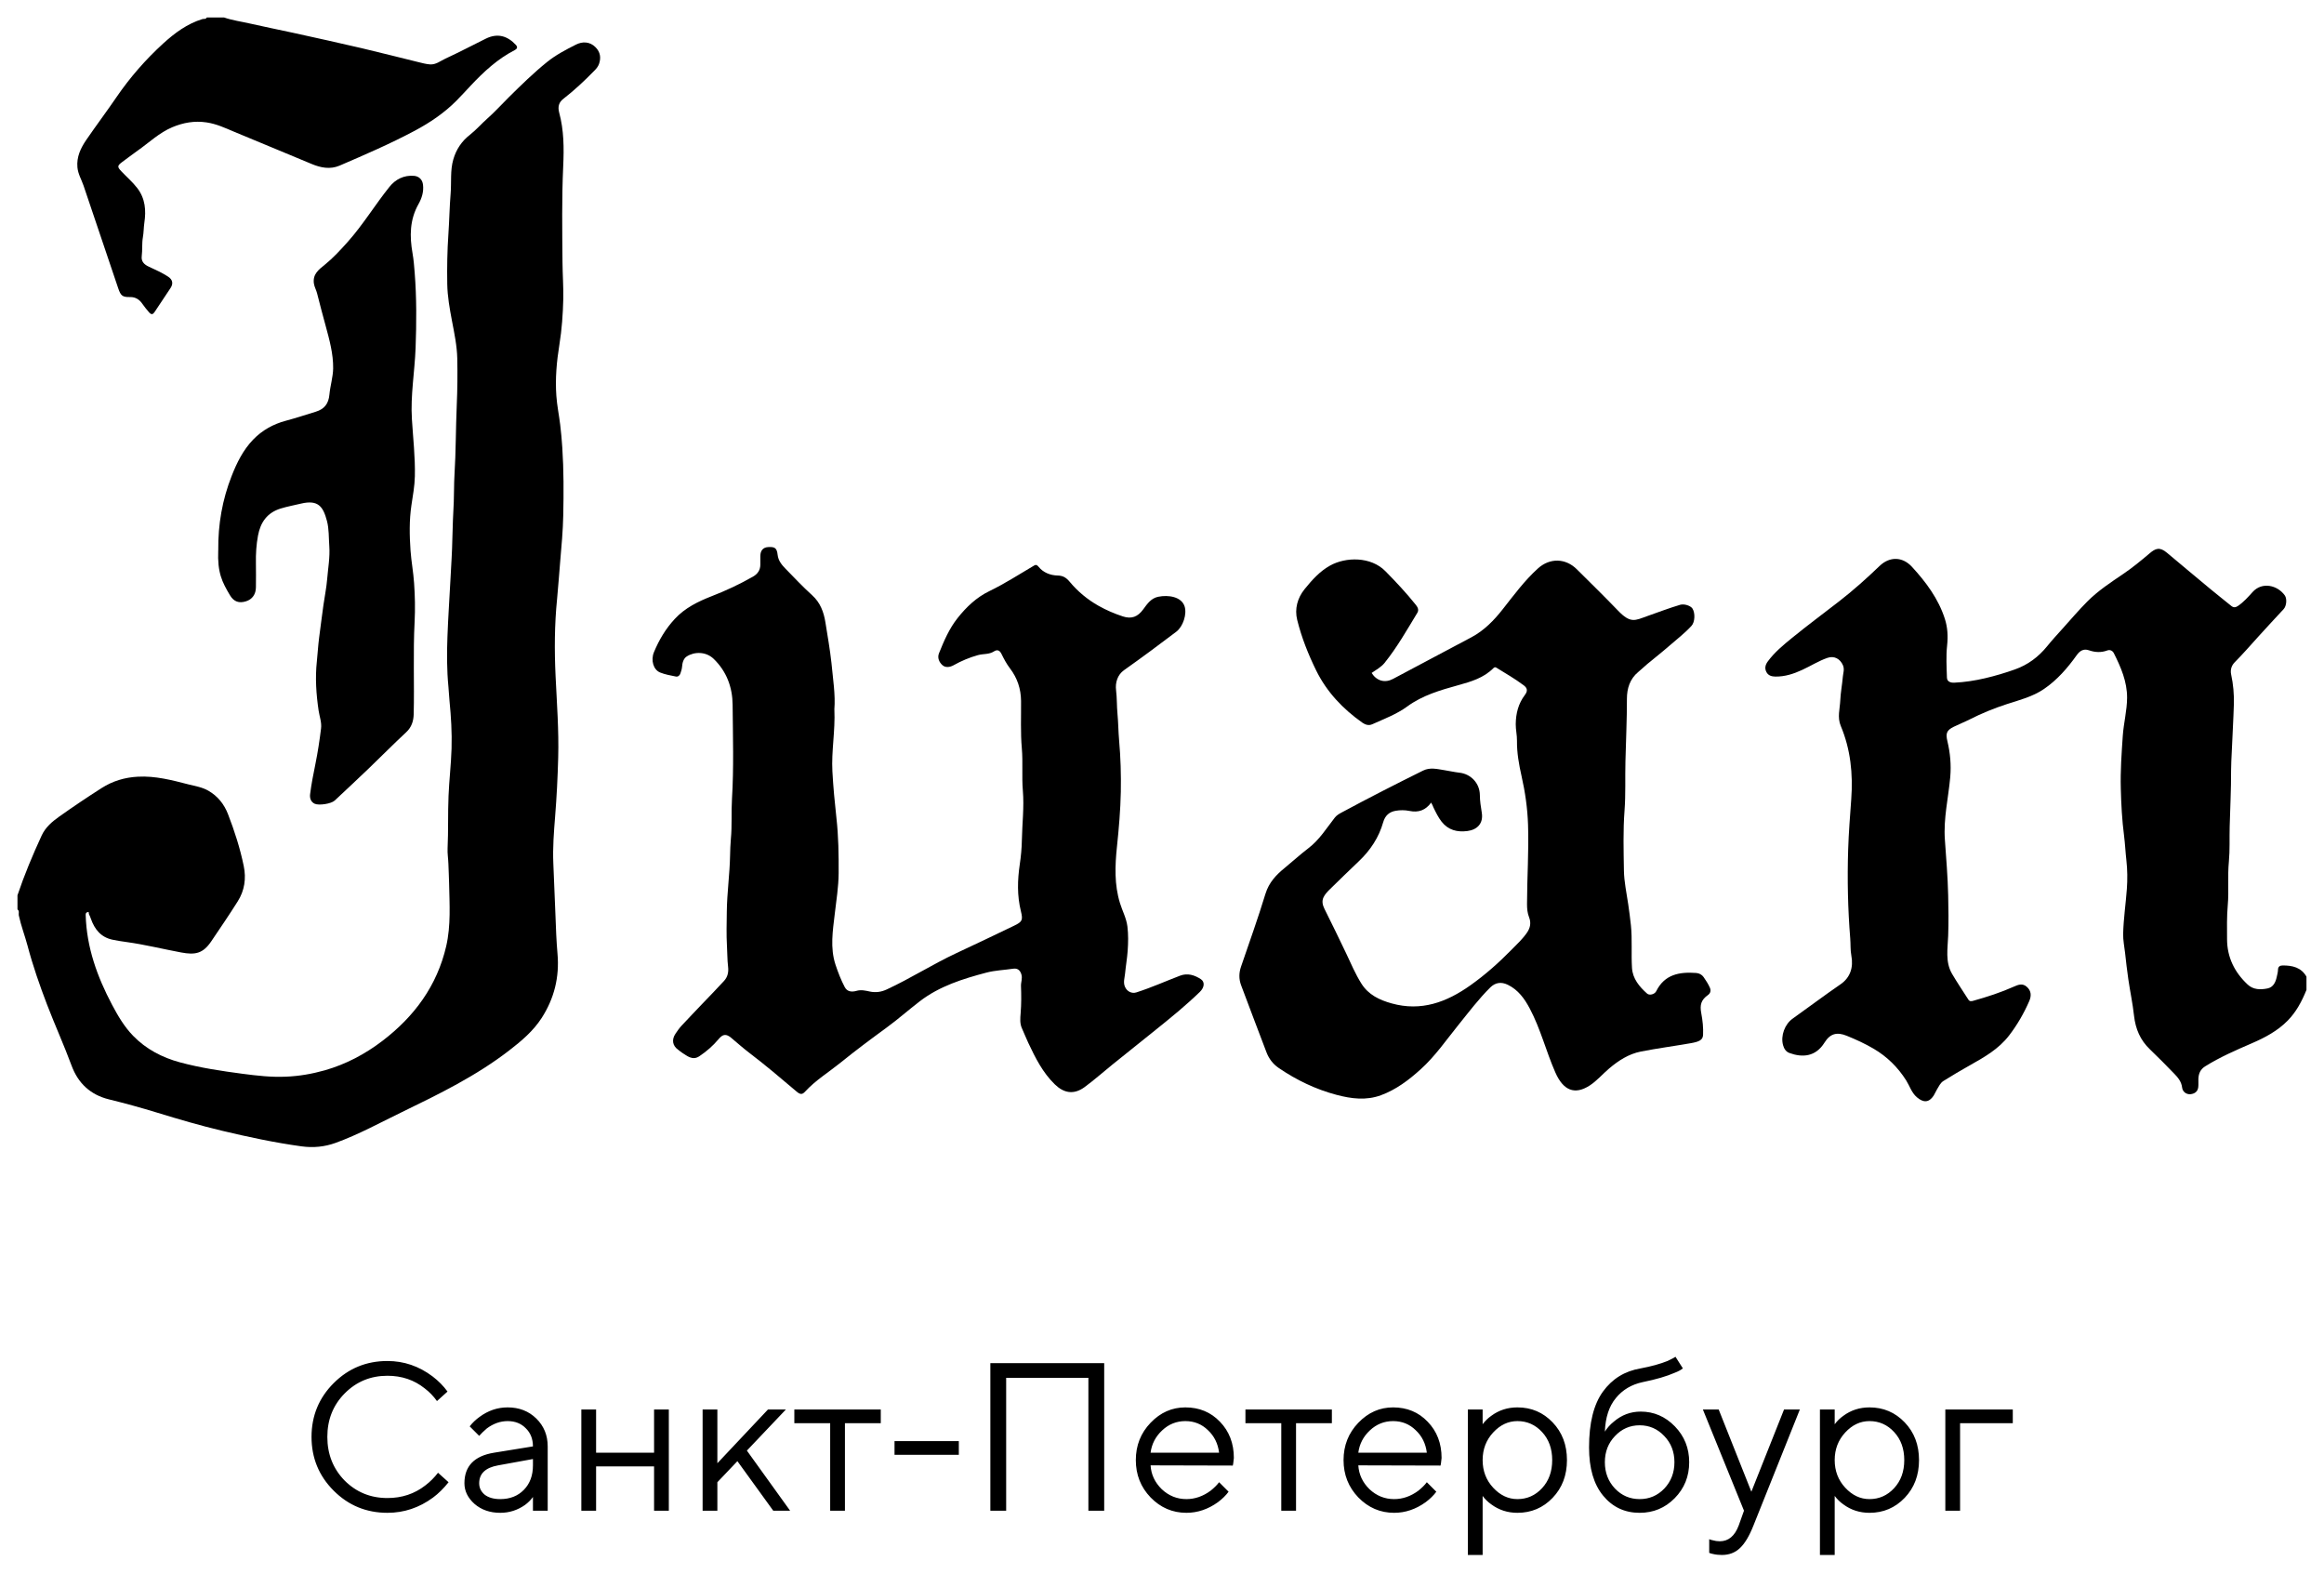
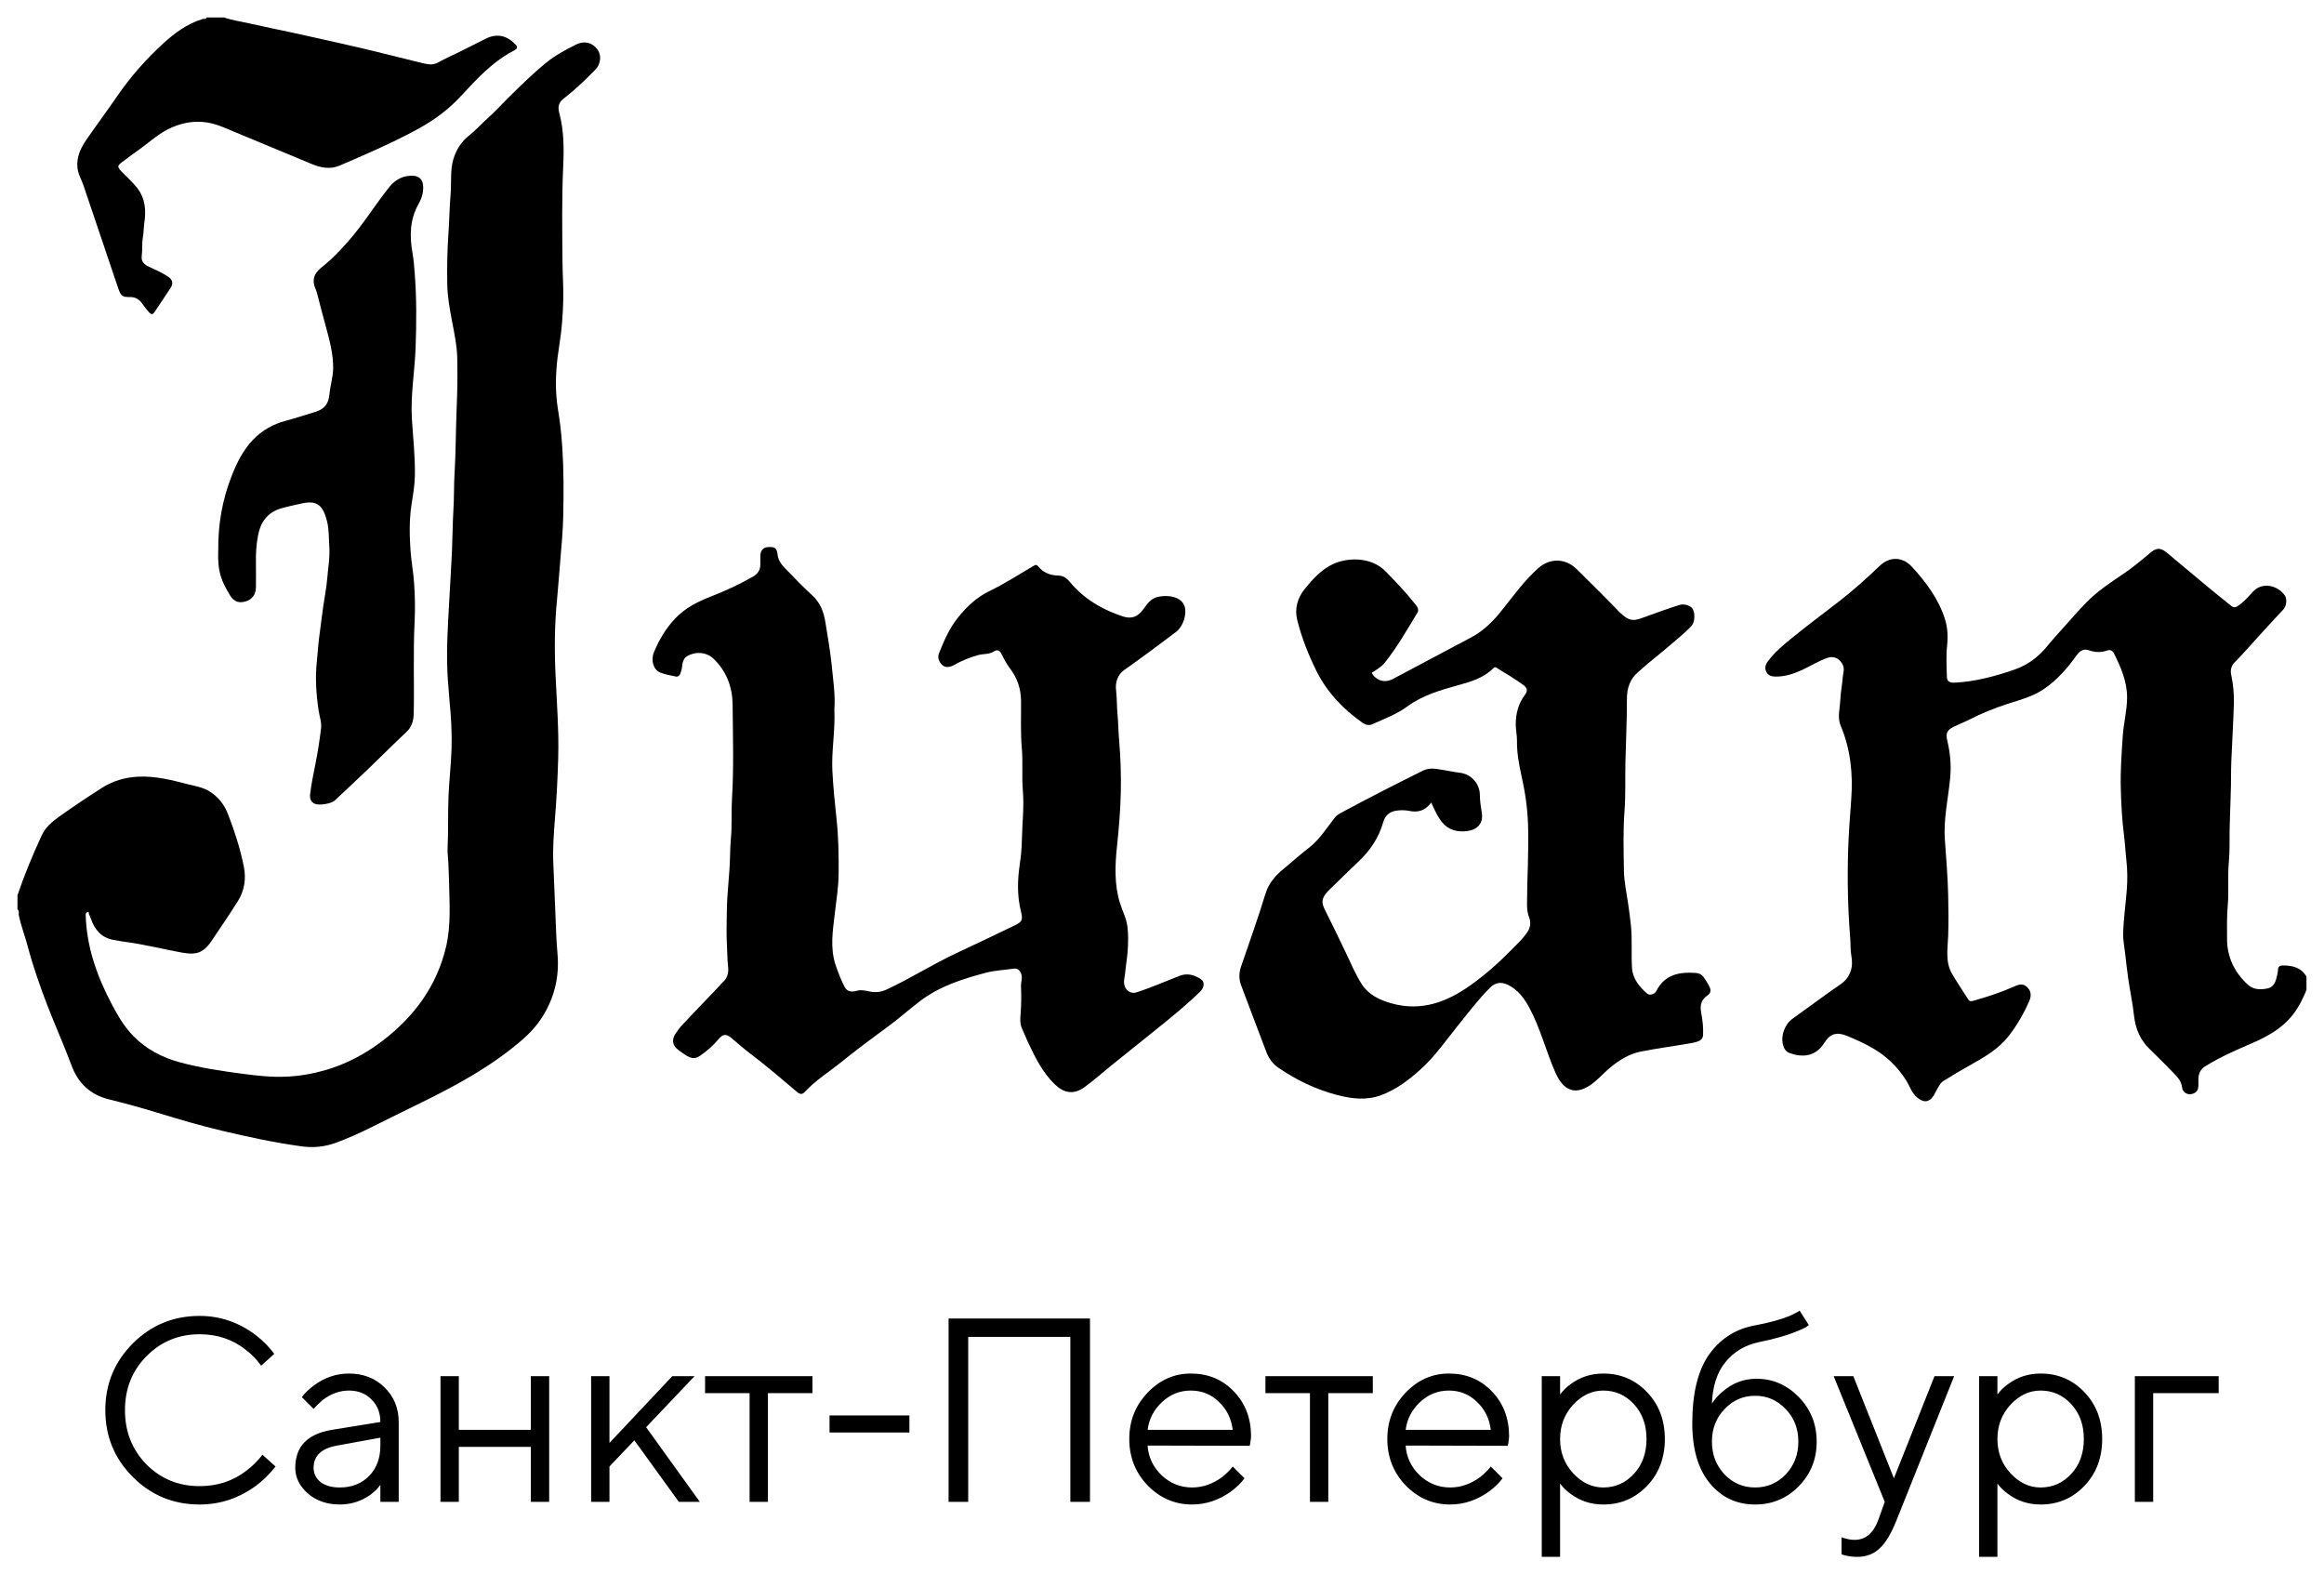
<svg xmlns="http://www.w3.org/2000/svg" width="133.000" height="90.055" viewBox="0.976 -1.000 133.000 90.055" fill="none">
  <path d="M1.978 50.224C2.372 49.054 2.847 47.92 3.364 46.802C3.584 46.332 3.957 46.02 4.353 45.736C5.151 45.169 5.965 44.622 6.792 44.094C7.419 43.693 8.114 43.483 8.866 43.444C9.87 43.39 10.818 43.641 11.774 43.888C12.159 43.984 12.549 44.044 12.903 44.248C13.447 44.562 13.809 45.029 14.025 45.588C14.398 46.553 14.717 47.539 14.925 48.556C15.073 49.272 14.971 49.958 14.584 50.573C14.098 51.346 13.58 52.103 13.07 52.859C12.59 53.572 12.145 53.651 11.349 53.503C10.303 53.308 9.268 53.05 8.214 52.905C7.948 52.869 7.685 52.828 7.425 52.774C6.754 52.637 6.388 52.179 6.175 51.566C6.144 51.475 6.107 51.388 6.063 51.303C6.044 51.267 6.098 51.174 5.992 51.194C5.898 51.211 5.878 51.271 5.88 51.361C5.932 53.208 6.538 54.889 7.39 56.497C7.725 57.129 8.09 57.752 8.591 58.268C9.331 59.032 10.255 59.514 11.272 59.789C12.449 60.107 13.655 60.285 14.861 60.445C15.683 60.553 16.504 60.647 17.335 60.61C18.091 60.58 18.831 60.452 19.561 60.246C20.772 59.901 21.873 59.317 22.869 58.556C24.687 57.166 25.987 55.411 26.512 53.142C26.787 51.951 26.701 50.737 26.677 49.53C26.67 49.167 26.649 48.797 26.637 48.433C26.628 48.134 26.576 47.83 26.591 47.541C26.639 46.54 26.602 45.543 26.645 44.545C26.681 43.643 26.791 42.742 26.818 41.834C26.845 40.919 26.791 40.015 26.701 39.107C26.674 38.839 26.666 38.569 26.639 38.301C26.547 37.345 26.547 36.381 26.583 35.423C26.624 34.303 26.703 33.189 26.76 32.071C26.799 31.319 26.851 30.567 26.864 29.815C26.876 29.117 26.912 28.422 26.945 27.726C26.966 27.213 26.954 26.702 26.985 26.187C27.068 24.853 27.058 23.515 27.116 22.181C27.155 21.289 27.164 20.396 27.145 19.508C27.128 18.785 26.978 18.068 26.841 17.355C26.71 16.659 26.583 15.963 26.572 15.249C26.556 14.297 26.572 13.347 26.637 12.4C26.691 11.629 26.701 10.856 26.764 10.089C26.82 9.43 26.73 8.759 26.922 8.109C27.089 7.542 27.399 7.08 27.868 6.714C28.232 6.428 28.536 6.074 28.886 5.765C29.313 5.385 29.699 4.957 30.107 4.553C30.807 3.862 31.511 3.172 32.279 2.552C32.787 2.143 33.364 1.84 33.941 1.551C34.304 1.368 34.729 1.368 35.06 1.705C35.33 1.977 35.382 2.301 35.257 2.66C35.205 2.806 35.108 2.926 35.001 3.034C34.435 3.616 33.845 4.167 33.204 4.666C32.962 4.855 32.889 5.106 32.975 5.434C33.25 6.442 33.256 7.477 33.208 8.506C33.123 10.341 33.152 12.179 33.167 14.012C33.173 14.708 33.225 15.406 33.212 16.102C33.191 16.975 33.131 17.846 32.991 18.712C32.833 19.685 32.744 20.668 32.816 21.653C32.854 22.207 32.969 22.75 33.035 23.3C33.089 23.737 33.127 24.179 33.156 24.618C33.241 25.908 33.237 27.199 33.21 28.489C33.193 29.364 33.112 30.237 33.037 31.113C32.973 31.83 32.929 32.551 32.858 33.268C32.708 34.74 32.702 36.213 32.771 37.684C32.844 39.242 32.964 40.794 32.921 42.351C32.891 43.481 32.835 44.607 32.744 45.732C32.673 46.621 32.604 47.508 32.642 48.396C32.687 49.372 32.727 50.347 32.762 51.323C32.789 52.075 32.816 52.828 32.881 53.576C33 54.92 32.689 56.144 31.973 57.254C31.494 57.995 30.825 58.563 30.126 59.101C28.234 60.566 26.099 61.607 23.963 62.644C22.715 63.249 21.49 63.924 20.182 64.398C19.555 64.624 18.914 64.689 18.237 64.597C16.7 64.387 15.184 64.061 13.678 63.703C12.432 63.406 11.203 63.047 9.979 62.671C9.064 62.39 8.139 62.135 7.21 61.908C6.146 61.646 5.446 60.983 5.074 59.98C4.638 58.802 4.12 57.659 3.67 56.489C3.245 55.379 2.855 54.259 2.551 53.11C2.397 52.533 2.179 51.974 2.053 51.384C2.028 51.271 2.104 51.128 1.976 51.039V50.224H1.978Z" fill="#000" />
  <path d="M132.967 55.658C132.708 56.296 132.392 56.896 131.905 57.395C131.325 57.987 130.609 58.368 129.861 58.692C128.943 59.09 128.028 59.485 127.174 60.019C126.895 60.194 126.8 60.437 126.787 60.736C126.781 60.892 126.798 61.05 126.781 61.202C126.754 61.459 126.581 61.584 126.344 61.611C126.096 61.638 125.883 61.47 125.856 61.231C125.819 60.905 125.627 60.666 125.415 60.449C124.954 59.974 124.492 59.502 124.013 59.045C123.461 58.519 123.19 57.879 123.105 57.127C123.028 56.425 122.88 55.735 122.778 55.037C122.703 54.536 122.649 54.033 122.592 53.526C122.551 53.164 122.474 52.801 122.482 52.441C122.501 51.577 122.632 50.717 122.694 49.86C122.732 49.324 122.728 48.78 122.667 48.234C122.613 47.768 122.594 47.296 122.534 46.827C122.417 45.927 122.37 45.027 122.347 44.119C122.32 43.107 122.392 42.104 122.461 41.096C122.513 40.366 122.703 39.656 122.707 38.926C122.709 38 122.353 37.179 121.947 36.373C121.876 36.234 121.726 36.163 121.578 36.219C121.22 36.352 120.876 36.333 120.518 36.209C120.22 36.107 120.003 36.238 119.826 36.487C119.299 37.227 118.706 37.91 117.95 38.426C117.306 38.866 116.552 39.057 115.823 39.292C115.086 39.531 114.378 39.822 113.69 40.171C113.393 40.321 113.082 40.443 112.784 40.589C112.374 40.792 112.318 40.969 112.424 41.414C112.584 42.085 112.647 42.76 112.587 43.464C112.48 44.659 112.191 45.84 112.28 47.053C112.355 48.111 112.443 49.168 112.468 50.23C112.487 51.003 112.495 51.77 112.468 52.543C112.443 53.274 112.289 54.039 112.691 54.727C112.986 55.228 113.311 55.71 113.624 56.2C113.695 56.31 113.79 56.302 113.903 56.267C114.699 56.044 115.482 55.791 116.24 55.452C116.471 55.35 116.721 55.249 116.963 55.464C117.235 55.699 117.233 55.994 117.11 56.279C116.804 56.981 116.425 57.64 115.957 58.249C115.355 59.035 114.526 59.5 113.692 59.968C113.186 60.25 112.687 60.551 112.195 60.857C112.022 60.965 111.935 61.162 111.831 61.331C111.76 61.445 111.714 61.572 111.643 61.684C111.374 62.099 111.058 62.114 110.675 61.786C110.372 61.524 110.266 61.144 110.064 60.822C109.587 60.069 108.971 59.462 108.206 59.012C107.713 58.723 107.196 58.484 106.665 58.27C106.103 58.041 105.715 58.139 105.39 58.661C104.88 59.477 104.126 59.525 103.385 59.255C103.172 59.178 103.072 58.995 103.018 58.804C102.87 58.264 103.12 57.605 103.566 57.289C104.482 56.639 105.378 55.961 106.305 55.325C106.859 54.947 107.057 54.363 106.926 53.68C106.865 53.358 106.89 53.029 106.863 52.699C106.726 51.008 106.69 49.31 106.744 47.614C106.775 46.652 106.851 45.69 106.921 44.728C107.025 43.28 106.884 41.879 106.321 40.539C106.115 40.048 106.269 39.571 106.292 39.091C106.311 38.635 106.401 38.18 106.44 37.721C106.459 37.509 106.544 37.303 106.448 37.073C106.29 36.703 105.949 36.51 105.563 36.643C105.055 36.817 104.603 37.108 104.118 37.331C103.63 37.557 103.127 37.723 102.581 37.715C102.37 37.713 102.175 37.659 102.071 37.464C101.954 37.25 101.998 37.048 102.145 36.849C102.533 36.321 103.033 35.911 103.531 35.504C104.41 34.787 105.324 34.11 106.222 33.414C107.036 32.784 107.802 32.096 108.544 31.384C109.123 30.831 109.856 30.847 110.398 31.438C111.201 32.314 111.908 33.258 112.278 34.411C112.437 34.91 112.464 35.408 112.407 35.94C112.341 36.545 112.378 37.164 112.397 37.777C112.405 38.012 112.618 38.074 112.822 38.064C113.415 38.037 114.003 37.944 114.576 37.811C115.157 37.675 115.732 37.505 116.294 37.304C117.027 37.044 117.633 36.593 118.131 35.98C118.408 35.637 118.71 35.309 119.006 34.98C119.479 34.457 119.933 33.919 120.432 33.418C121.045 32.803 121.765 32.331 122.476 31.849C123.009 31.49 123.502 31.082 123.99 30.669C124.332 30.38 124.565 30.276 124.988 30.629C125.819 31.323 126.646 32.021 127.481 32.711C127.87 33.035 128.27 33.345 128.664 33.667C128.797 33.777 128.912 33.767 129.053 33.673C129.378 33.451 129.636 33.16 129.893 32.874C130.43 32.279 131.309 32.481 131.73 33.067C131.869 33.26 131.832 33.673 131.667 33.854C131.19 34.372 130.705 34.885 130.234 35.41C129.782 35.911 129.337 36.422 128.862 36.901C128.674 37.094 128.607 37.339 128.662 37.596C128.784 38.153 128.832 38.721 128.818 39.284C128.791 40.202 128.734 41.119 128.697 42.033C128.682 42.388 128.657 42.746 128.658 43.103C128.664 44.171 128.605 45.237 128.578 46.303C128.56 46.97 128.595 47.641 128.532 48.306C128.451 49.141 128.541 49.975 128.468 50.804C128.412 51.454 128.424 52.102 128.428 52.751C128.433 53.782 128.859 54.638 129.603 55.334C129.926 55.639 130.342 55.643 130.746 55.56C131.076 55.492 131.209 55.197 131.271 54.904C131.3 54.768 131.342 54.627 131.344 54.48C131.35 54.316 131.451 54.245 131.611 54.245C132.167 54.243 132.671 54.355 132.973 54.887V55.651H132.967V55.658Z" fill="#000" />
  <path d="M13.809 0.004C14.292 0.17 14.798 0.235 15.29 0.349C16.114 0.538 16.945 0.7 17.768 0.881C19.074 1.168 20.382 1.455 21.686 1.76C22.758 2.011 23.823 2.288 24.893 2.548C25.124 2.604 25.356 2.67 25.589 2.685C25.92 2.707 26.181 2.489 26.46 2.358C27.239 1.997 28.003 1.598 28.771 1.216C29.453 0.875 30.025 1.058 30.5 1.571C30.631 1.712 30.548 1.806 30.436 1.866C29.455 2.369 28.661 3.104 27.915 3.898C27.643 4.185 27.378 4.482 27.099 4.761C26.399 5.467 25.583 6.016 24.712 6.481C23.316 7.225 21.863 7.852 20.413 8.476C19.876 8.707 19.334 8.603 18.805 8.38C17.326 7.757 15.839 7.154 14.36 6.533C13.852 6.319 13.361 6.088 12.8 6.005C12.107 5.901 11.47 6.016 10.843 6.277C10.093 6.591 9.51 7.158 8.858 7.616C8.562 7.827 8.275 8.044 7.983 8.26C7.677 8.486 7.677 8.547 7.935 8.817C8.233 9.133 8.564 9.415 8.833 9.764C9.295 10.365 9.341 11.048 9.237 11.744C9.197 12.019 9.203 12.297 9.154 12.571C9.091 12.925 9.133 13.301 9.087 13.665C9.051 13.96 9.226 14.136 9.487 14.257C9.866 14.435 10.253 14.602 10.605 14.836C10.855 15.001 10.901 15.229 10.738 15.478C10.439 15.931 10.136 16.38 9.837 16.833C9.739 16.981 9.655 17.043 9.506 16.871C9.376 16.717 9.247 16.567 9.133 16.399C8.966 16.148 8.737 15.99 8.414 15.998C7.983 16.006 7.885 15.923 7.739 15.489C7.081 13.534 6.419 11.582 5.759 9.627C5.64 9.276 5.442 8.958 5.407 8.578C5.352 7.977 5.594 7.472 5.917 7.001C6.483 6.176 7.085 5.376 7.648 4.551C8.418 3.426 9.312 2.406 10.316 1.488C10.972 0.891 11.686 0.359 12.555 0.093C12.638 0.067 12.757 0.114 12.811 0H13.807L13.809 0.004Z" fill="#000" />
  <path d="M48.727 39.602C48.781 40.838 48.55 41.981 48.613 43.138C48.661 44.03 48.746 44.919 48.844 45.807C48.962 46.856 48.977 47.91 48.971 48.965C48.965 49.746 48.84 50.513 48.75 51.284C48.636 52.252 48.473 53.231 48.79 54.199C48.937 54.644 49.106 55.078 49.323 55.49C49.469 55.768 49.756 55.766 49.987 55.7C50.258 55.623 50.502 55.683 50.751 55.737C51.095 55.81 51.408 55.764 51.722 55.619C53.082 54.989 54.347 54.178 55.703 53.543C56.81 53.027 57.91 52.502 59.006 51.974C59.483 51.745 59.526 51.652 59.401 51.141C59.179 50.249 59.204 49.356 59.337 48.456C59.404 48.001 59.449 47.538 59.456 47.08C59.474 46.131 59.593 45.179 59.512 44.23C59.445 43.425 59.524 42.617 59.454 41.819C59.374 40.917 59.418 40.017 59.41 39.112C59.404 38.415 59.195 37.798 58.779 37.25C58.579 36.99 58.431 36.705 58.287 36.414C58.194 36.229 58.064 36.142 57.856 36.277C57.581 36.456 57.248 36.404 56.944 36.487C56.454 36.624 55.992 36.818 55.552 37.065C55.327 37.192 55.073 37.212 54.907 37.059C54.734 36.903 54.605 36.649 54.713 36.383C54.998 35.675 55.296 34.974 55.777 34.368C56.282 33.73 56.861 33.181 57.594 32.826C58.464 32.406 59.27 31.885 60.099 31.396C60.21 31.33 60.282 31.269 60.416 31.436C60.682 31.764 61.082 31.922 61.499 31.932C61.811 31.939 61.995 32.053 62.194 32.292C62.657 32.847 63.213 33.31 63.848 33.667C64.288 33.915 64.752 34.114 65.233 34.272C65.731 34.436 66.089 34.299 66.404 33.865C66.627 33.559 66.847 33.233 67.26 33.148C67.851 33.029 68.585 33.146 68.768 33.694C68.914 34.137 68.682 34.852 68.295 35.147C67.308 35.897 66.314 36.633 65.302 37.349C64.925 37.615 64.792 38.072 64.848 38.501C64.904 38.95 64.885 39.404 64.929 39.855C64.975 40.35 64.977 40.863 65.021 41.358C65.108 42.343 65.138 43.328 65.119 44.315C65.098 45.364 65.008 46.407 64.898 47.452C64.784 48.535 64.744 49.624 65.073 50.684C65.21 51.128 65.437 51.54 65.496 52.011C65.554 52.475 65.544 52.94 65.512 53.401C65.481 53.838 65.404 54.274 65.362 54.712C65.337 54.964 65.244 55.215 65.36 55.475C65.471 55.727 65.74 55.874 66.01 55.787C66.86 55.515 67.676 55.149 68.508 54.831C68.941 54.665 69.343 54.796 69.703 55.033C69.936 55.188 69.907 55.504 69.641 55.76C69.247 56.142 68.835 56.506 68.418 56.863C67.922 57.283 67.412 57.69 66.908 58.096C66.148 58.708 65.385 59.313 64.627 59.926C64.098 60.352 63.59 60.807 63.044 61.208C62.407 61.672 61.84 61.532 61.345 61.052C60.653 60.383 60.228 59.533 59.824 58.675C59.697 58.407 59.593 58.133 59.47 57.865C59.331 57.574 59.362 57.279 59.387 56.967C59.428 56.456 59.426 55.938 59.406 55.425C59.397 55.199 59.504 54.989 59.426 54.746C59.343 54.484 59.177 54.399 58.956 54.432C58.448 54.509 57.931 54.523 57.431 54.654C56.075 55.012 54.744 55.427 53.611 56.298C52.961 56.799 52.343 57.345 51.679 57.829C50.793 58.476 49.914 59.13 49.062 59.822C48.39 60.362 47.65 60.816 47.059 61.456C46.911 61.617 46.801 61.659 46.582 61.476C45.684 60.716 44.789 59.953 43.853 59.242C43.493 58.97 43.16 58.667 42.814 58.38C42.52 58.139 42.335 58.178 42.095 58.467C41.779 58.846 41.404 59.168 40.998 59.44C40.611 59.7 40.302 59.425 39.994 59.228C39.923 59.182 39.861 59.124 39.79 59.072C39.463 58.843 39.402 58.494 39.633 58.152C39.74 57.994 39.848 57.836 39.977 57.697C40.365 57.279 40.762 56.869 41.154 56.454C41.573 56.015 42.004 55.579 42.414 55.128C42.618 54.904 42.681 54.632 42.643 54.314C42.595 53.923 42.604 53.526 42.579 53.129C42.541 52.479 42.562 51.824 42.57 51.172C42.581 50.093 42.739 49.019 42.758 47.935C42.764 47.631 42.776 47.321 42.802 47.014C42.876 46.251 42.82 45.482 42.866 44.72C42.976 42.925 42.918 41.127 42.903 39.33C42.895 38.334 42.564 37.42 41.814 36.697C41.379 36.279 40.717 36.279 40.277 36.564C40.081 36.691 40.025 36.942 40.008 37.169C39.998 37.298 39.954 37.412 39.917 37.53C39.881 37.649 39.779 37.736 39.659 37.713C39.355 37.651 39.042 37.599 38.755 37.482C38.367 37.325 38.211 36.778 38.401 36.319C38.69 35.621 39.073 34.974 39.594 34.415C40.177 33.784 40.927 33.42 41.7 33.117C42.52 32.799 43.308 32.431 44.07 31.995C44.336 31.845 44.495 31.614 44.489 31.292C44.487 31.136 44.487 30.979 44.489 30.825C44.491 30.501 44.647 30.322 44.936 30.305C45.332 30.28 45.436 30.368 45.48 30.756C45.517 31.08 45.711 31.319 45.924 31.537C46.426 32.053 46.921 32.578 47.452 33.059C47.925 33.485 48.119 34.025 48.215 34.619C48.338 35.392 48.475 36.163 48.56 36.94C48.644 37.85 48.794 38.758 48.725 39.596L48.727 39.602Z" fill="#000" />
  <path d="M82.884 44.92C82.561 45.366 82.155 45.512 81.63 45.402C81.38 45.35 81.103 45.35 80.847 45.395C80.493 45.456 80.247 45.661 80.137 46.042C79.889 46.917 79.404 47.654 78.744 48.279C78.177 48.818 77.613 49.366 77.054 49.915C76.925 50.042 76.798 50.183 76.721 50.343C76.617 50.557 76.663 50.781 76.769 50.998C77.186 51.845 77.609 52.691 78.013 53.549C78.29 54.135 78.542 54.736 78.889 55.286C79.289 55.924 79.924 56.224 80.62 56.417C82.311 56.888 83.763 56.35 85.13 55.378C85.981 54.775 86.754 54.085 87.479 53.346C87.787 53.034 88.116 52.731 88.368 52.361C88.556 52.086 88.606 51.802 88.485 51.492C88.387 51.247 88.366 50.993 88.366 50.73C88.368 49.215 88.475 47.702 88.424 46.189C88.393 45.25 88.26 44.323 88.052 43.405C87.902 42.74 87.783 42.071 87.791 41.389C87.796 41.067 87.718 40.757 87.72 40.437C87.727 39.825 87.87 39.261 88.239 38.773C88.412 38.544 88.397 38.38 88.175 38.214C87.679 37.842 87.142 37.533 86.619 37.21C86.558 37.171 86.51 37.169 86.446 37.229C85.888 37.794 85.161 38.006 84.421 38.21C83.405 38.492 82.386 38.786 81.516 39.423C80.903 39.872 80.195 40.134 79.512 40.442C79.308 40.535 79.114 40.471 78.946 40.356C77.831 39.569 76.909 38.601 76.303 37.373C75.847 36.444 75.461 35.477 75.213 34.47C75.059 33.848 75.222 33.223 75.64 32.708C76.059 32.192 76.5 31.694 77.092 31.365C77.992 30.862 79.427 30.837 80.26 31.683C80.87 32.302 81.462 32.934 82.005 33.614C82.112 33.747 82.189 33.902 82.089 34.066C81.497 35.041 80.933 36.039 80.214 36.932C80.014 37.181 79.725 37.329 79.472 37.508C79.768 37.975 80.241 38.092 80.695 37.85C82.191 37.046 83.698 36.263 85.19 35.463C85.911 35.076 86.469 34.507 86.973 33.865C87.61 33.057 88.22 32.224 88.989 31.529C89.664 30.918 90.568 30.927 91.222 31.581C92.007 32.361 92.802 33.138 93.569 33.936C94.298 34.696 94.546 34.503 95.248 34.254C95.875 34.033 96.495 33.797 97.131 33.607C97.36 33.539 97.73 33.659 97.834 33.823C97.999 34.083 97.976 34.596 97.781 34.81C97.391 35.239 96.926 35.588 96.491 35.97C96.087 36.323 95.666 36.651 95.252 36.994C95.075 37.142 94.912 37.306 94.733 37.45C94.25 37.85 94.083 38.399 94.083 38.983C94.085 40.178 94.027 41.37 93.998 42.563C93.973 43.502 94.017 44.446 93.946 45.383C93.859 46.528 93.894 47.673 93.911 48.816C93.921 49.46 94.065 50.106 94.158 50.748C94.215 51.145 94.269 51.544 94.311 51.943C94.396 52.757 94.323 53.574 94.373 54.383C94.41 55.002 94.792 55.459 95.239 55.856C95.375 55.978 95.673 55.895 95.76 55.719C96.243 54.746 97.101 54.605 98.053 54.676C98.212 54.688 98.374 54.769 98.47 54.908C98.607 55.103 98.737 55.305 98.832 55.521C98.893 55.66 98.88 55.824 98.724 55.935C98.328 56.217 98.245 56.498 98.339 56.986C98.416 57.393 98.46 57.805 98.441 58.22C98.426 58.511 98.222 58.611 97.724 58.696C96.778 58.862 95.823 58.987 94.879 59.172C94.184 59.309 93.596 59.691 93.061 60.145C92.688 60.462 92.361 60.849 91.955 61.113C91.093 61.672 90.439 61.4 89.986 60.367C89.457 59.164 89.143 57.879 88.525 56.714C88.227 56.151 87.862 55.639 87.262 55.349C86.892 55.172 86.556 55.216 86.263 55.504C85.6 56.161 85.04 56.907 84.453 57.632C83.748 58.503 83.111 59.44 82.272 60.194C81.597 60.803 80.876 61.35 80.01 61.67C79.162 61.984 78.31 61.873 77.469 61.651C76.275 61.335 75.171 60.805 74.149 60.107C73.816 59.877 73.595 59.577 73.455 59.214C72.964 57.936 72.487 56.654 72.002 55.374C71.87 55.02 71.876 54.667 72.001 54.308C72.474 52.924 72.97 51.544 73.397 50.145C73.597 49.493 74.011 49.061 74.505 48.658C74.957 48.288 75.39 47.891 75.853 47.538C76.484 47.058 76.89 46.393 77.367 45.784C77.469 45.653 77.613 45.57 77.756 45.493C79.293 44.664 80.849 43.872 82.412 43.097C82.817 42.896 83.217 43.006 83.621 43.068C83.913 43.112 84.201 43.182 84.492 43.214C85.159 43.286 85.663 43.824 85.667 44.502C85.669 44.839 85.723 45.169 85.777 45.503C85.879 46.127 85.506 46.48 84.957 46.553C84.365 46.63 83.859 46.499 83.48 46.021C83.286 45.772 83.149 45.489 83.011 45.204C82.982 45.113 82.93 45.026 82.878 44.926L82.884 44.92Z" fill="#000" />
  <path d="M13.467 30.49C13.45 29.006 13.7 27.591 14.235 26.232C14.531 25.474 14.895 24.743 15.466 24.152C15.977 23.623 16.61 23.269 17.326 23.078C17.905 22.924 18.47 22.735 19.042 22.561C19.548 22.407 19.78 22.097 19.828 21.578C19.875 21.075 20.034 20.578 20.042 20.08C20.053 19.246 19.828 18.438 19.611 17.638C19.446 17.023 19.276 16.41 19.124 15.791C19.076 15.596 18.971 15.427 18.94 15.224C18.863 14.688 19.215 14.428 19.565 14.147C20.046 13.757 20.463 13.302 20.877 12.84C21.756 11.853 22.441 10.717 23.264 9.692C23.606 9.264 24.089 9.011 24.678 9.063C24.964 9.088 25.155 9.289 25.185 9.576C25.232 9.977 25.114 10.345 24.926 10.679C24.42 11.577 24.414 12.516 24.585 13.493C24.649 13.858 24.68 14.235 24.708 14.607C24.822 16.04 24.812 17.482 24.76 18.916C24.708 20.273 24.464 21.624 24.549 22.987C24.616 24.075 24.743 25.16 24.718 26.253C24.706 26.812 24.605 27.357 24.522 27.907C24.393 28.77 24.41 29.634 24.47 30.503C24.514 31.126 24.633 31.739 24.674 32.366C24.726 33.102 24.741 33.842 24.704 34.573C24.612 36.342 24.695 38.108 24.651 39.874C24.641 40.256 24.533 40.61 24.224 40.898C23.493 41.576 22.793 42.289 22.071 42.98C21.431 43.594 20.779 44.202 20.13 44.809C19.934 44.994 19.23 45.104 18.986 44.992C18.744 44.88 18.697 44.639 18.724 44.437C18.797 43.862 18.909 43.292 19.026 42.721C19.163 42.047 19.265 41.368 19.349 40.688C19.394 40.342 19.263 40.009 19.211 39.668C19.072 38.731 19.007 37.794 19.109 36.846C19.157 36.398 19.18 35.945 19.238 35.498C19.321 34.873 19.398 34.247 19.486 33.622C19.553 33.131 19.659 32.641 19.698 32.148C19.75 31.515 19.867 30.885 19.821 30.245C19.786 29.765 19.809 29.27 19.688 28.813C19.469 27.978 19.182 27.585 18.199 27.818C17.811 27.911 17.42 27.982 17.037 28.099C16.264 28.339 15.883 28.888 15.741 29.648C15.643 30.17 15.612 30.698 15.622 31.228C15.629 31.685 15.627 32.146 15.622 32.603C15.62 33.008 15.412 33.297 15.054 33.408C14.656 33.532 14.362 33.437 14.137 33.062C13.683 32.298 13.413 31.768 13.465 30.49H13.467Z" fill="#000" />
-   <g transform="translate(16.603 16.474) scale(0.9281)">
+   <g transform="translate(4.269 -0.737) scale(1.1529)">
    <path d="M10.172 71.975L10.822 72.559C10.519 72.941 10.198 73.257 9.86 73.508C9.011 74.132 8.075 74.445 7.052 74.445C5.752 74.445 4.647 73.99 3.737 73.079C2.827 72.169 2.372 71.064 2.372 69.764C2.372 68.465 2.827 67.359 3.737 66.45C4.647 65.54 5.752 65.085 7.052 65.085C8.066 65.085 8.994 65.401 9.834 66.034C10.198 66.311 10.506 66.623 10.757 66.969L10.107 67.555C9.891 67.251 9.639 66.991 9.353 66.775C8.703 66.254 7.936 65.995 7.052 65.995C6.012 65.995 5.133 66.359 4.413 67.087C3.703 67.806 3.347 68.698 3.347 69.764C3.347 70.831 3.703 71.728 4.413 72.456C5.133 73.175 6.012 73.534 7.052 73.534C7.945 73.534 8.725 73.275 9.392 72.754C9.687 72.529 9.947 72.269 10.172 71.975ZM16.025 74.314V73.469C15.895 73.651 15.731 73.816 15.531 73.963C15.072 74.284 14.565 74.445 14.01 74.445C13.378 74.445 12.849 74.263 12.424 73.898C12.008 73.526 11.8 73.101 11.8 72.624C11.8 71.567 12.407 70.939 13.62 70.74L16.025 70.35C16.025 69.89 15.878 69.517 15.583 69.231C15.297 68.937 14.925 68.79 14.465 68.79C14.015 68.79 13.586 68.941 13.178 69.245C12.988 69.409 12.832 69.561 12.71 69.7L12.125 69.115C12.29 68.898 12.494 68.703 12.736 68.529C13.265 68.139 13.841 67.945 14.465 67.945C15.176 67.945 15.765 68.174 16.233 68.633C16.701 69.093 16.935 69.665 16.935 70.35V74.314H16.025ZM16.025 71.519V71.129L13.88 71.519C13.1 71.658 12.71 72.026 12.71 72.624C12.71 72.902 12.823 73.136 13.048 73.326C13.282 73.508 13.603 73.6 14.01 73.6C14.608 73.6 15.094 73.409 15.466 73.028C15.839 72.646 16.025 72.144 16.025 71.519ZM19.009 74.314V68.075H19.919V70.74H23.494V68.075H24.404V74.314H23.494V71.585H19.919V74.314H19.009ZM26.487 74.314V68.075H27.397V71.389L30.517 68.075H31.622L29.217 70.609L31.882 74.314H30.842L28.632 71.26L27.397 72.559V74.314H26.487ZM34.353 74.314V68.919H32.143V68.075H37.473V68.919H35.263V74.314H34.353ZM38.321 70.87V70.025H42.286V70.87H38.321ZM44.23 74.314V65.215H51.25V74.314H50.275V66.124H45.205V74.314H44.23ZM58.335 72.559L58.92 73.144C58.755 73.37 58.534 73.587 58.257 73.794C57.65 74.228 57.004 74.445 56.32 74.445C55.462 74.445 54.725 74.128 54.11 73.496C53.503 72.863 53.2 72.096 53.2 71.195C53.2 70.293 53.503 69.526 54.11 68.894C54.716 68.261 55.431 67.945 56.255 67.945C57.113 67.945 57.823 68.239 58.387 68.829C58.959 69.418 59.245 70.163 59.245 71.064C59.245 71.108 59.232 71.221 59.206 71.403L59.18 71.532L54.11 71.519C54.144 72.083 54.374 72.573 54.799 72.989C55.232 73.396 55.739 73.6 56.32 73.6C56.848 73.6 57.347 73.426 57.815 73.079C58.04 72.897 58.213 72.724 58.335 72.559ZM54.11 70.74H58.335C58.265 70.176 58.036 69.713 57.646 69.349C57.264 68.976 56.801 68.79 56.255 68.79C55.709 68.79 55.232 68.98 54.825 69.362C54.417 69.743 54.179 70.202 54.11 70.74ZM62.169 74.314V68.919H59.959V68.075H65.289V68.919H63.079V74.314H62.169ZM71.144 72.559L71.729 73.144C71.565 73.37 71.344 73.587 71.066 73.794C70.46 74.228 69.814 74.445 69.129 74.445C68.271 74.445 67.535 74.128 66.919 73.496C66.313 72.863 66.009 72.096 66.009 71.195C66.009 70.293 66.313 69.526 66.919 68.894C67.526 68.261 68.241 67.945 69.064 67.945C69.922 67.945 70.633 68.239 71.196 68.829C71.768 69.418 72.054 70.163 72.054 71.064C72.054 71.108 72.041 71.221 72.015 71.403L71.989 71.532L66.919 71.519C66.954 72.083 67.184 72.573 67.608 72.989C68.042 73.396 68.549 73.6 69.129 73.6C69.658 73.6 70.156 73.426 70.624 73.079C70.85 72.897 71.023 72.724 71.144 72.559ZM66.919 70.74H71.144C71.075 70.176 70.845 69.713 70.455 69.349C70.074 68.976 69.61 68.79 69.064 68.79C68.518 68.79 68.042 68.98 67.634 69.362C67.227 69.743 66.989 70.202 66.919 70.74ZM73.675 77.044V68.075H74.585V68.984C74.733 68.785 74.91 68.612 75.118 68.465C75.586 68.118 76.124 67.945 76.73 67.945C77.588 67.945 78.312 68.252 78.901 68.868C79.491 69.483 79.785 70.258 79.785 71.195C79.785 72.13 79.491 72.906 78.901 73.522C78.312 74.137 77.588 74.445 76.73 74.445C76.124 74.445 75.586 74.271 75.118 73.924C74.91 73.777 74.733 73.604 74.585 73.404V77.044H73.675ZM76.73 73.6C77.328 73.6 77.835 73.374 78.251 72.924C78.667 72.473 78.875 71.897 78.875 71.195C78.875 70.493 78.667 69.916 78.251 69.466C77.835 69.015 77.328 68.79 76.73 68.79C76.167 68.79 75.669 69.023 75.235 69.492C74.802 69.96 74.585 70.527 74.585 71.195C74.585 71.862 74.802 72.43 75.235 72.897C75.669 73.365 76.167 73.6 76.73 73.6ZM86.477 64.825L86.932 65.54C86.819 65.635 86.65 65.726 86.425 65.812C85.931 66.029 85.276 66.22 84.462 66.385C83.768 66.532 83.214 66.861 82.798 67.373C82.382 67.875 82.156 68.564 82.122 69.439C82.269 69.206 82.451 69.002 82.668 68.829C83.153 68.412 83.708 68.204 84.332 68.204C85.146 68.204 85.848 68.508 86.438 69.115C87.027 69.721 87.322 70.458 87.322 71.325C87.322 72.2 87.023 72.941 86.425 73.547C85.835 74.145 85.116 74.445 84.267 74.445C83.348 74.445 82.598 74.094 82.018 73.391C81.437 72.689 81.147 71.697 81.147 70.415C81.147 68.906 81.433 67.758 82.005 66.969C82.577 66.181 83.352 65.704 84.332 65.54C84.982 65.418 85.532 65.266 85.983 65.085C86.225 64.972 86.39 64.885 86.477 64.825ZM82.746 72.95C83.162 73.383 83.669 73.6 84.267 73.6C84.865 73.6 85.372 73.383 85.788 72.95C86.204 72.507 86.412 71.966 86.412 71.325C86.412 70.683 86.204 70.146 85.788 69.713C85.372 69.27 84.865 69.049 84.267 69.049C83.669 69.049 83.162 69.27 82.746 69.713C82.33 70.146 82.122 70.683 82.122 71.325C82.122 71.966 82.33 72.507 82.746 72.95ZM88.556 76.915V76.07C88.634 76.104 88.704 76.126 88.764 76.135C88.912 76.178 89.059 76.2 89.206 76.2C89.743 76.2 90.133 75.874 90.376 75.225L90.701 74.314L88.166 68.075H89.141L91.156 73.144L93.171 68.075H94.146L91.286 75.225C91.026 75.883 90.745 76.351 90.441 76.629C90.147 76.906 89.778 77.044 89.336 77.044C89.137 77.044 88.951 77.023 88.777 76.98C88.716 76.971 88.643 76.949 88.556 76.915ZM95.384 77.044V68.075H96.294V68.984C96.442 68.785 96.619 68.612 96.827 68.465C97.295 68.118 97.833 67.945 98.439 67.945C99.297 67.945 100.021 68.252 100.61 68.868C101.2 69.483 101.494 70.258 101.494 71.195C101.494 72.13 101.2 72.906 100.61 73.522C100.021 74.137 99.297 74.445 98.439 74.445C97.833 74.445 97.295 74.271 96.827 73.924C96.619 73.777 96.442 73.604 96.294 73.404V77.044H95.384ZM98.439 73.6C99.037 73.6 99.544 73.374 99.96 72.924C100.376 72.473 100.584 71.897 100.584 71.195C100.584 70.493 100.376 69.916 99.96 69.466C99.544 69.015 99.037 68.79 98.439 68.79C97.876 68.79 97.378 69.023 96.944 69.492C96.511 69.96 96.294 70.527 96.294 71.195C96.294 71.862 96.511 72.43 96.944 72.897C97.378 73.365 97.876 73.6 98.439 73.6ZM103.116 74.314V68.075H107.276V68.919H104.026V74.314H103.116Z" fill="#000" />
  </g>
</svg>
